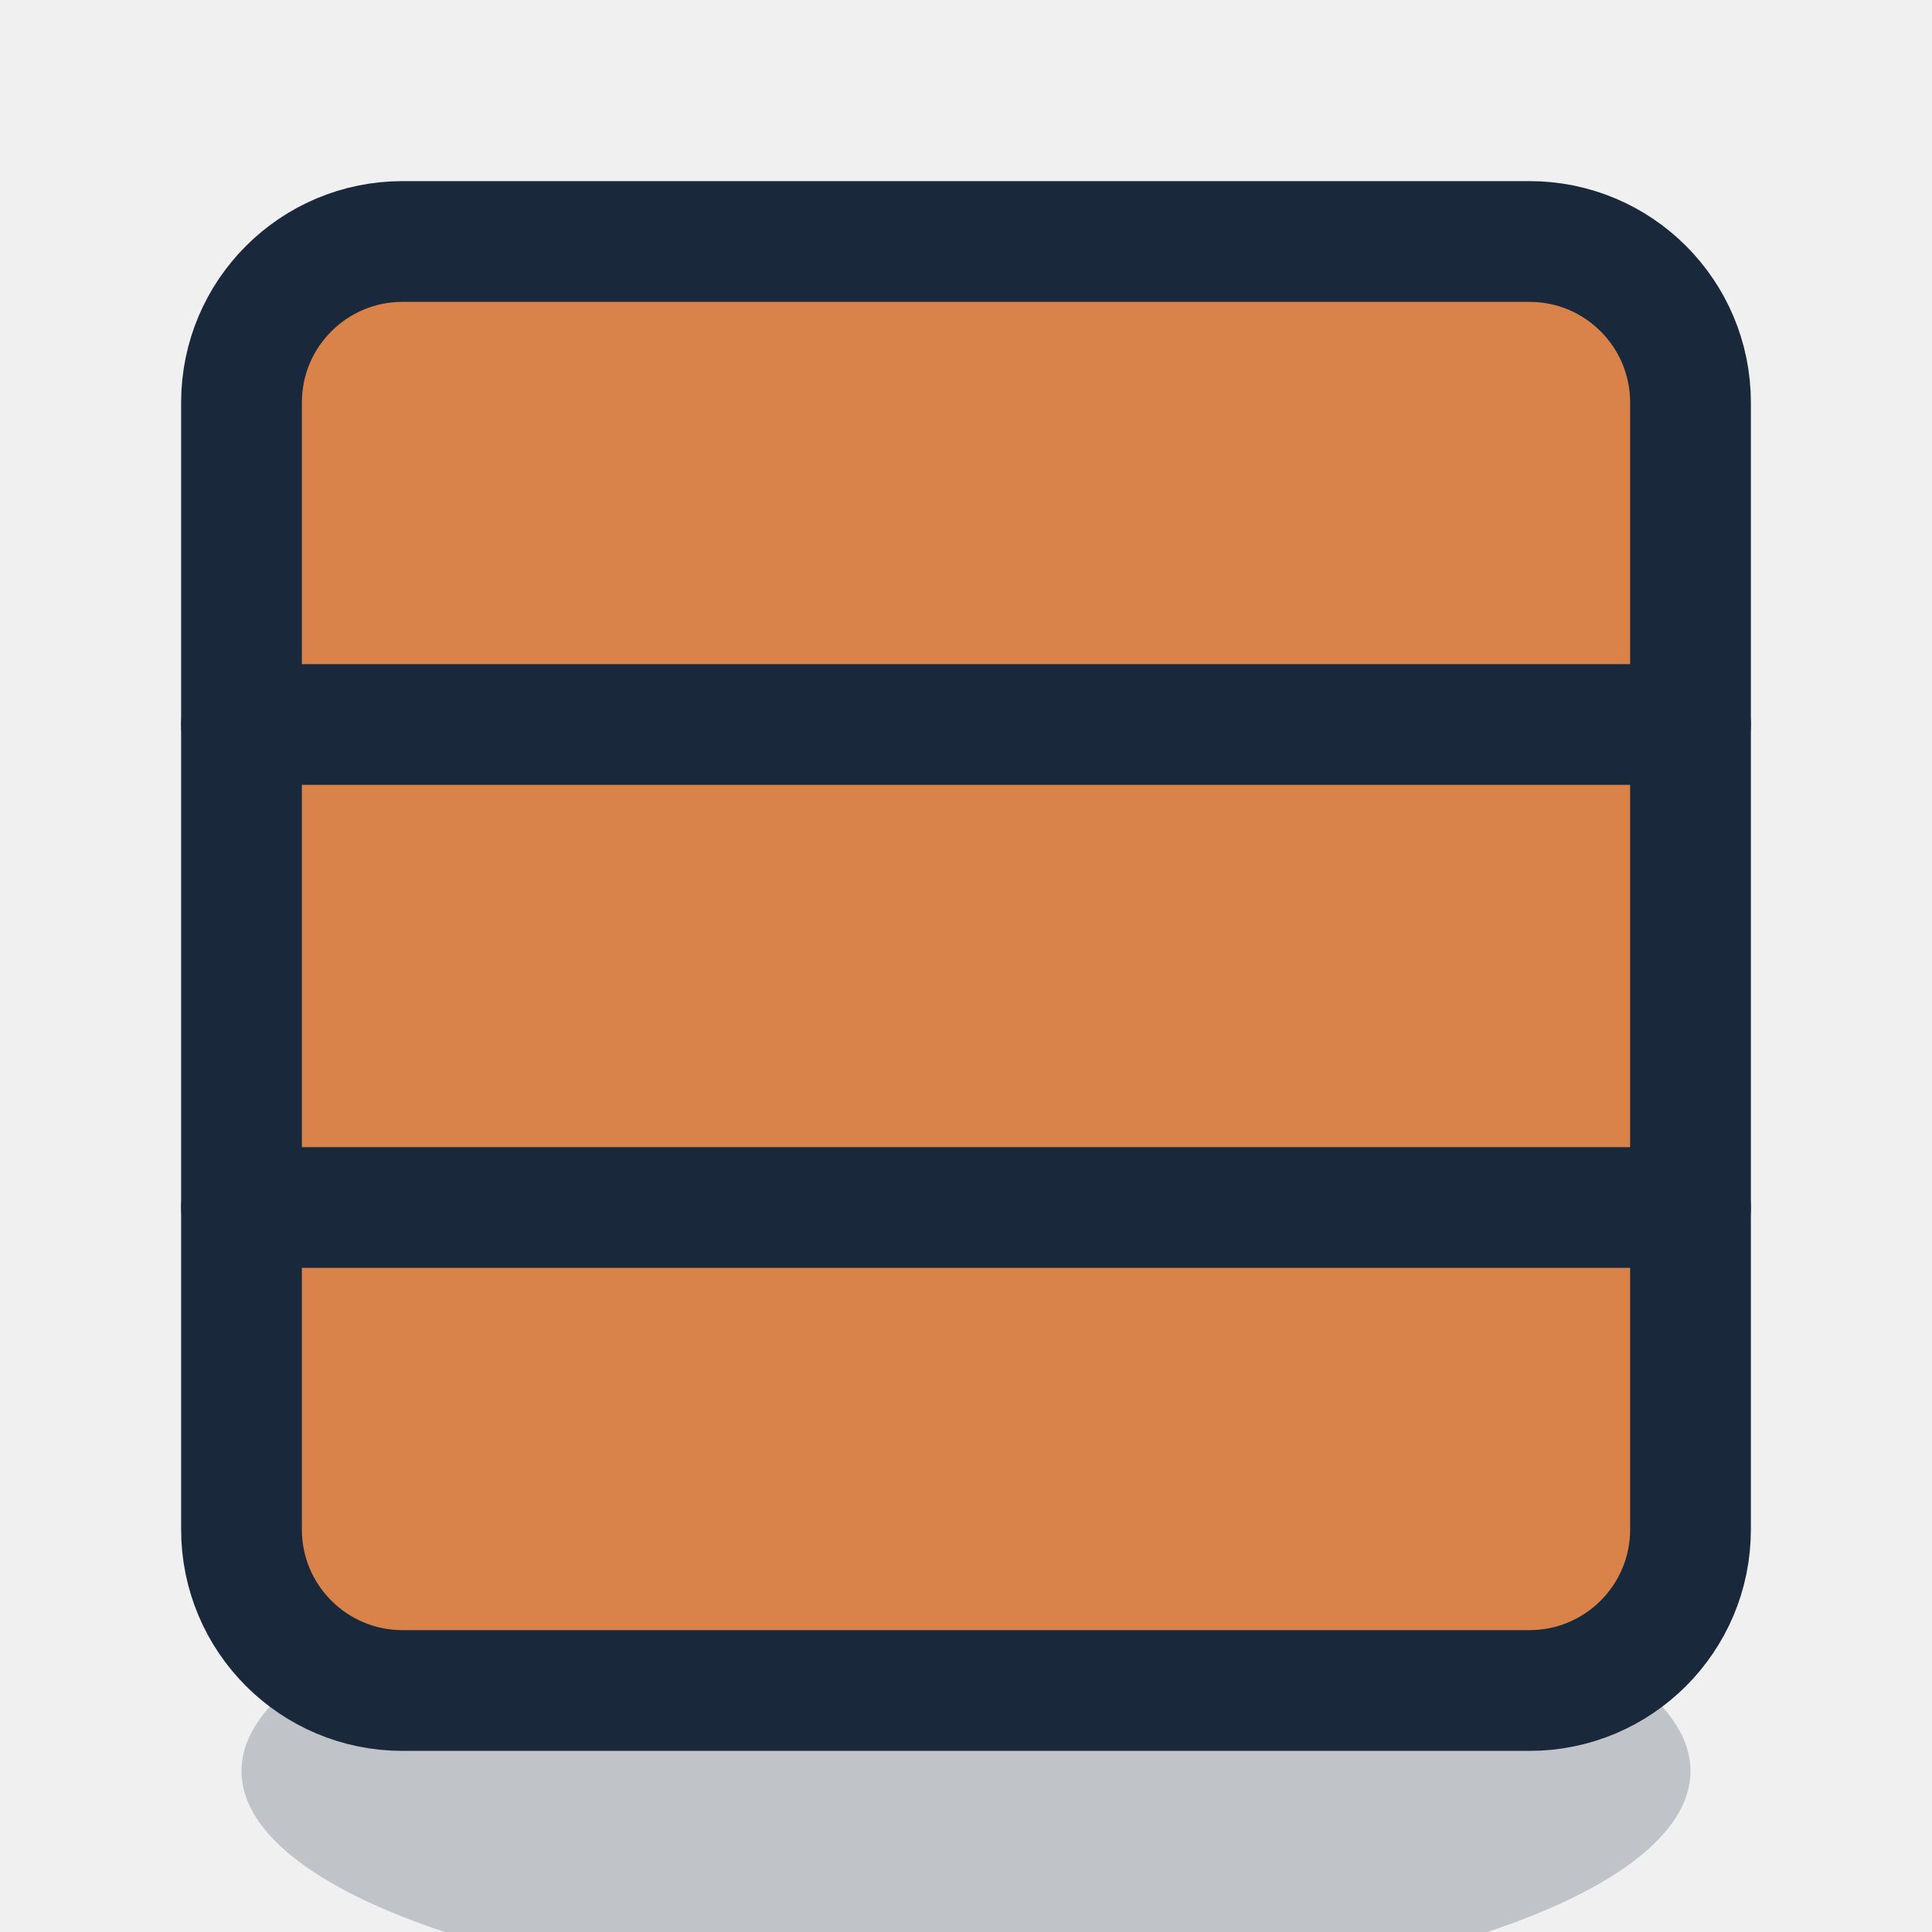
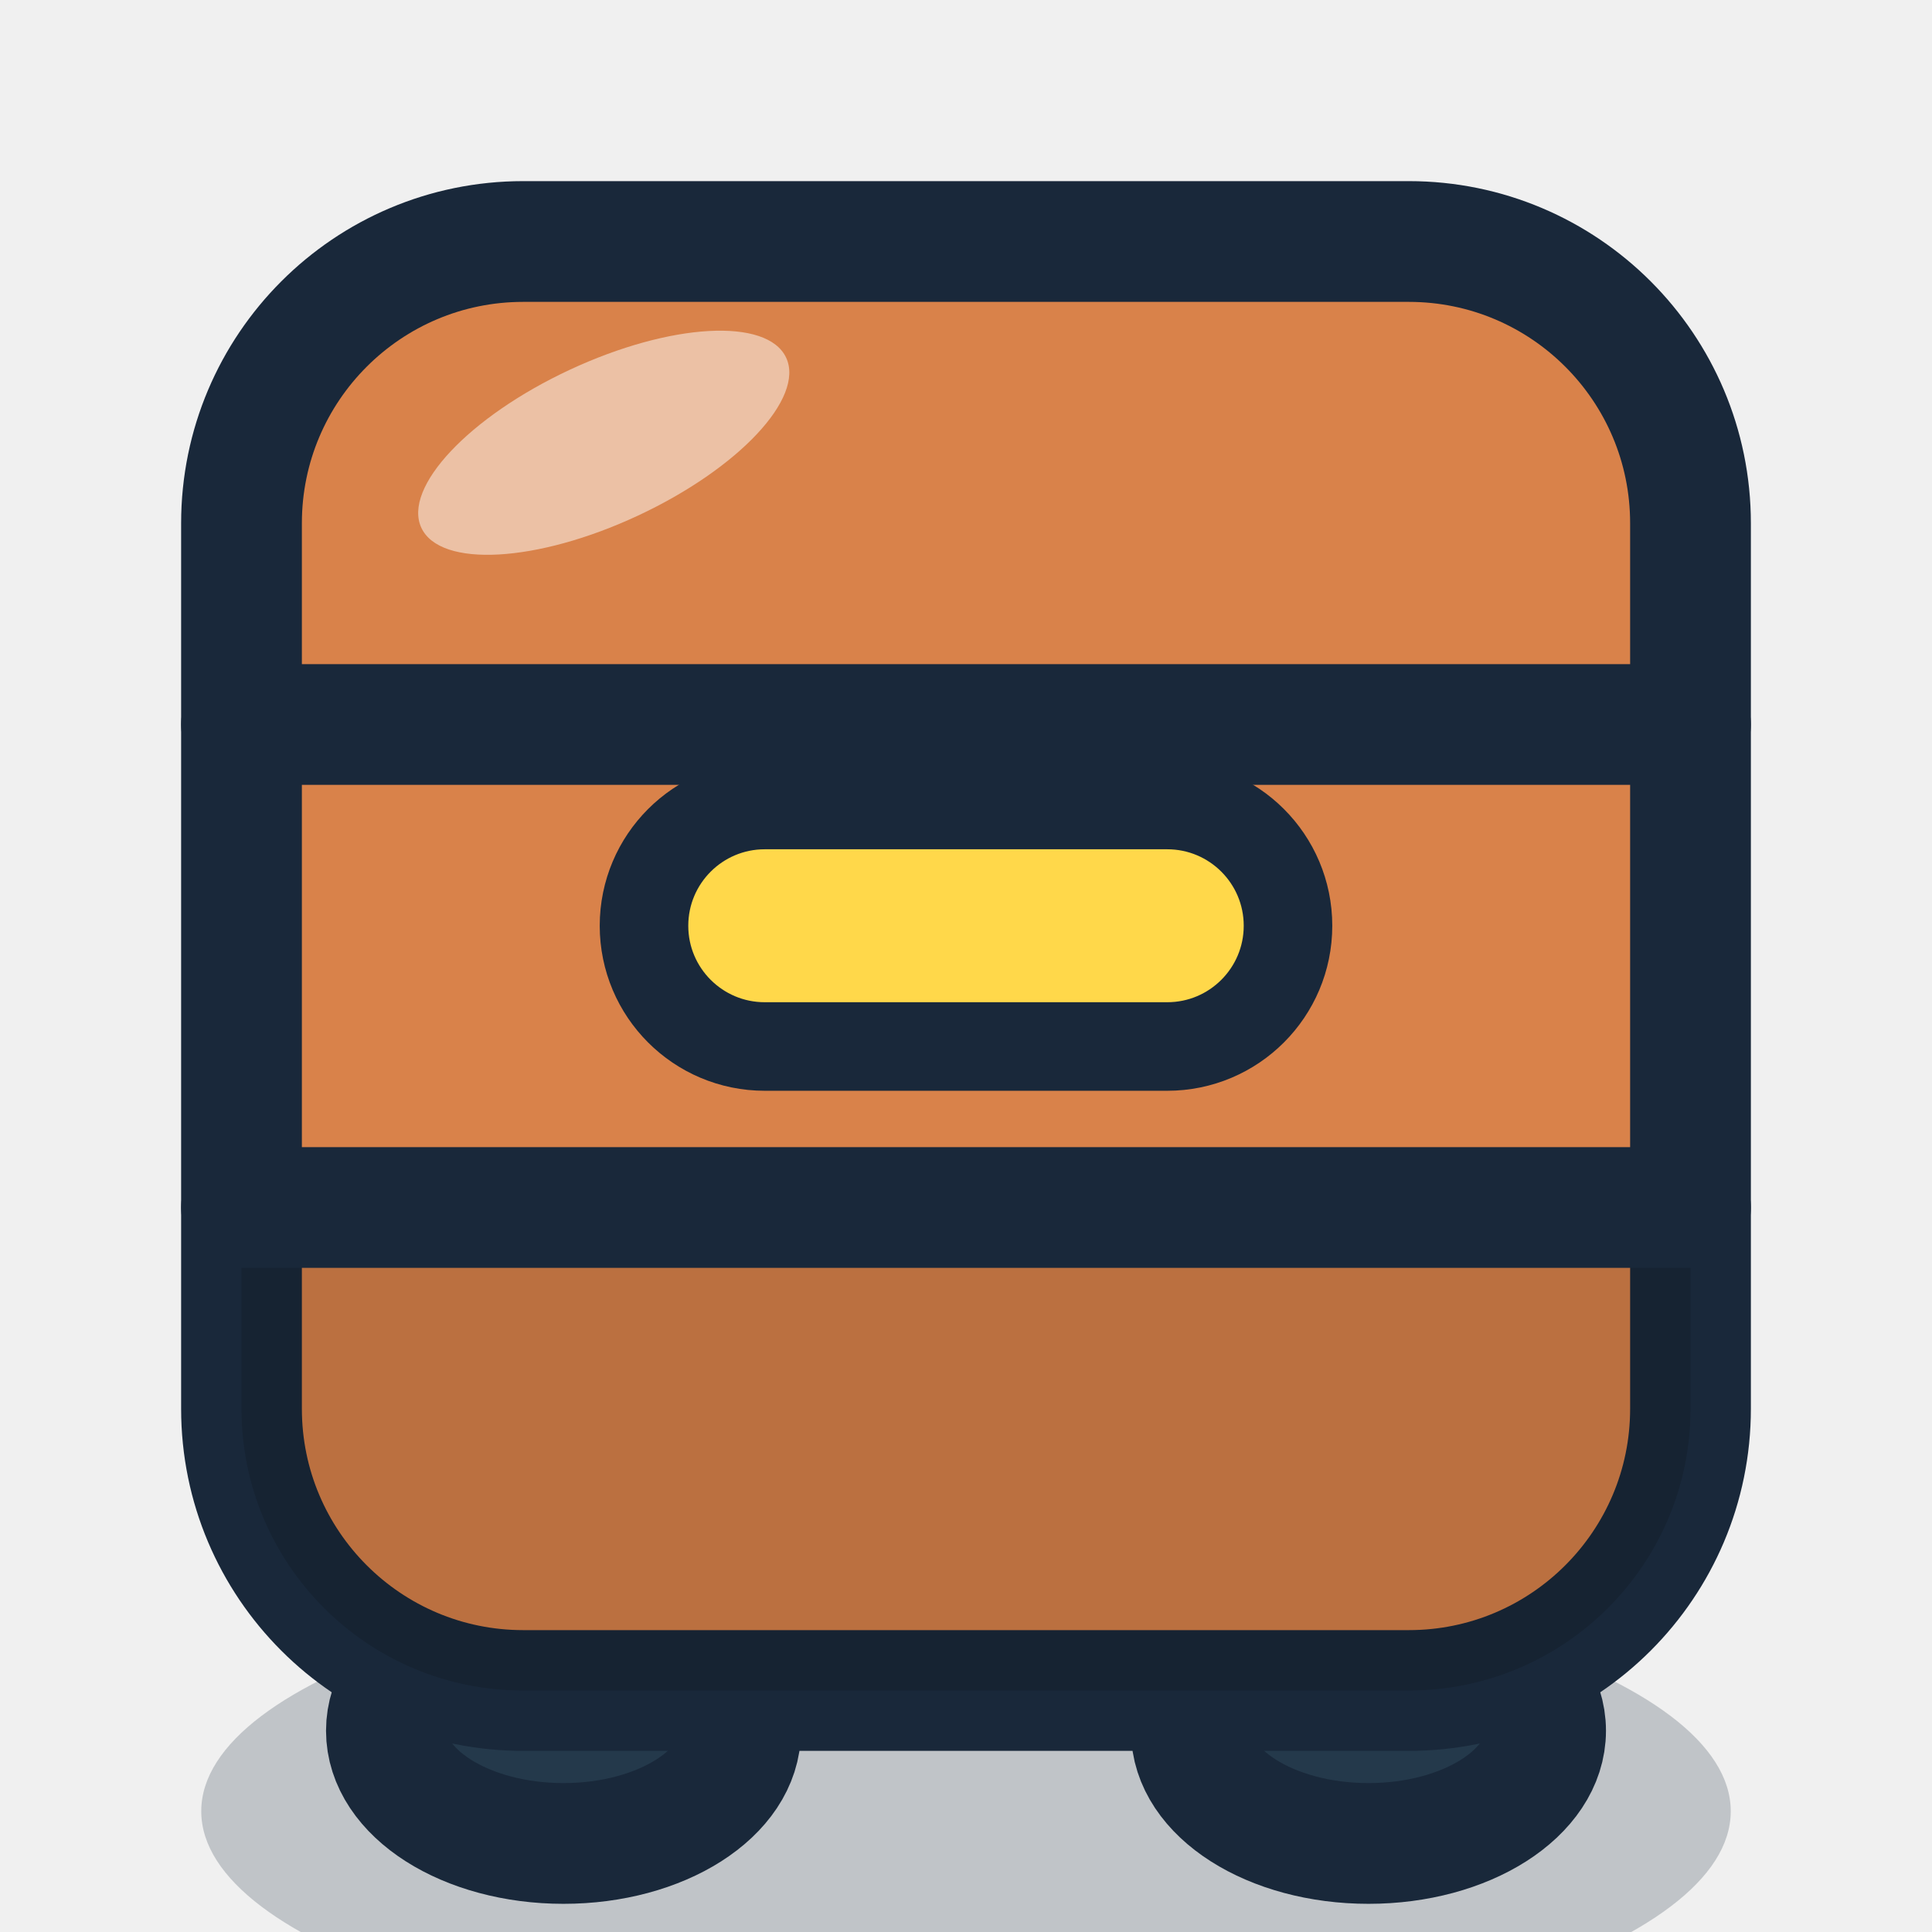
<svg xmlns="http://www.w3.org/2000/svg" viewBox="0 0 48 48" width="48" height="48" role="img">
  <g stroke="#19283A" stroke-width="3" stroke-linejoin="round" stroke-linecap="round">
-     <ellipse cx="24" cy="44" rx="18" ry="5.76" fill="#19283A" opacity="0.22" stroke="none" />
-     <rect x="6" y="6" width="36" height="36" rx="4" fill="#D9824A" />
+     <ellipse cx="24" cy="45" rx="19" ry="6.08" fill="#19283A" opacity="0.22" stroke="none" />
+     <ellipse cx="14" cy="43" rx="4.4" ry="2.8" fill="#24394B" />
+     <ellipse cx="34" cy="43" rx="4.4" ry="2.8" fill="#24394B" />
+     <rect x="6" y="6" width="36" height="36" rx="7" fill="#D9824A" />
+     <path d="M6 30 H42 V35 a7 7 0 0 1 -7 7 H13 a7 7 0 0 1 -7 -7 Z" fill="#000" opacity="0.14" stroke="none" />
    <path d="M6 18 H42 M6 30 H42" />
+     <rect x="16" y="20" width="16" height="6" rx="3" fill="#FFD84A" stroke-width="2.2" />
+     <ellipse cx="15" cy="11" rx="5" ry="2" fill="#fff" opacity="0.5" stroke="none" transform="rotate(-25 15 11)" />
  </g>
</svg>
